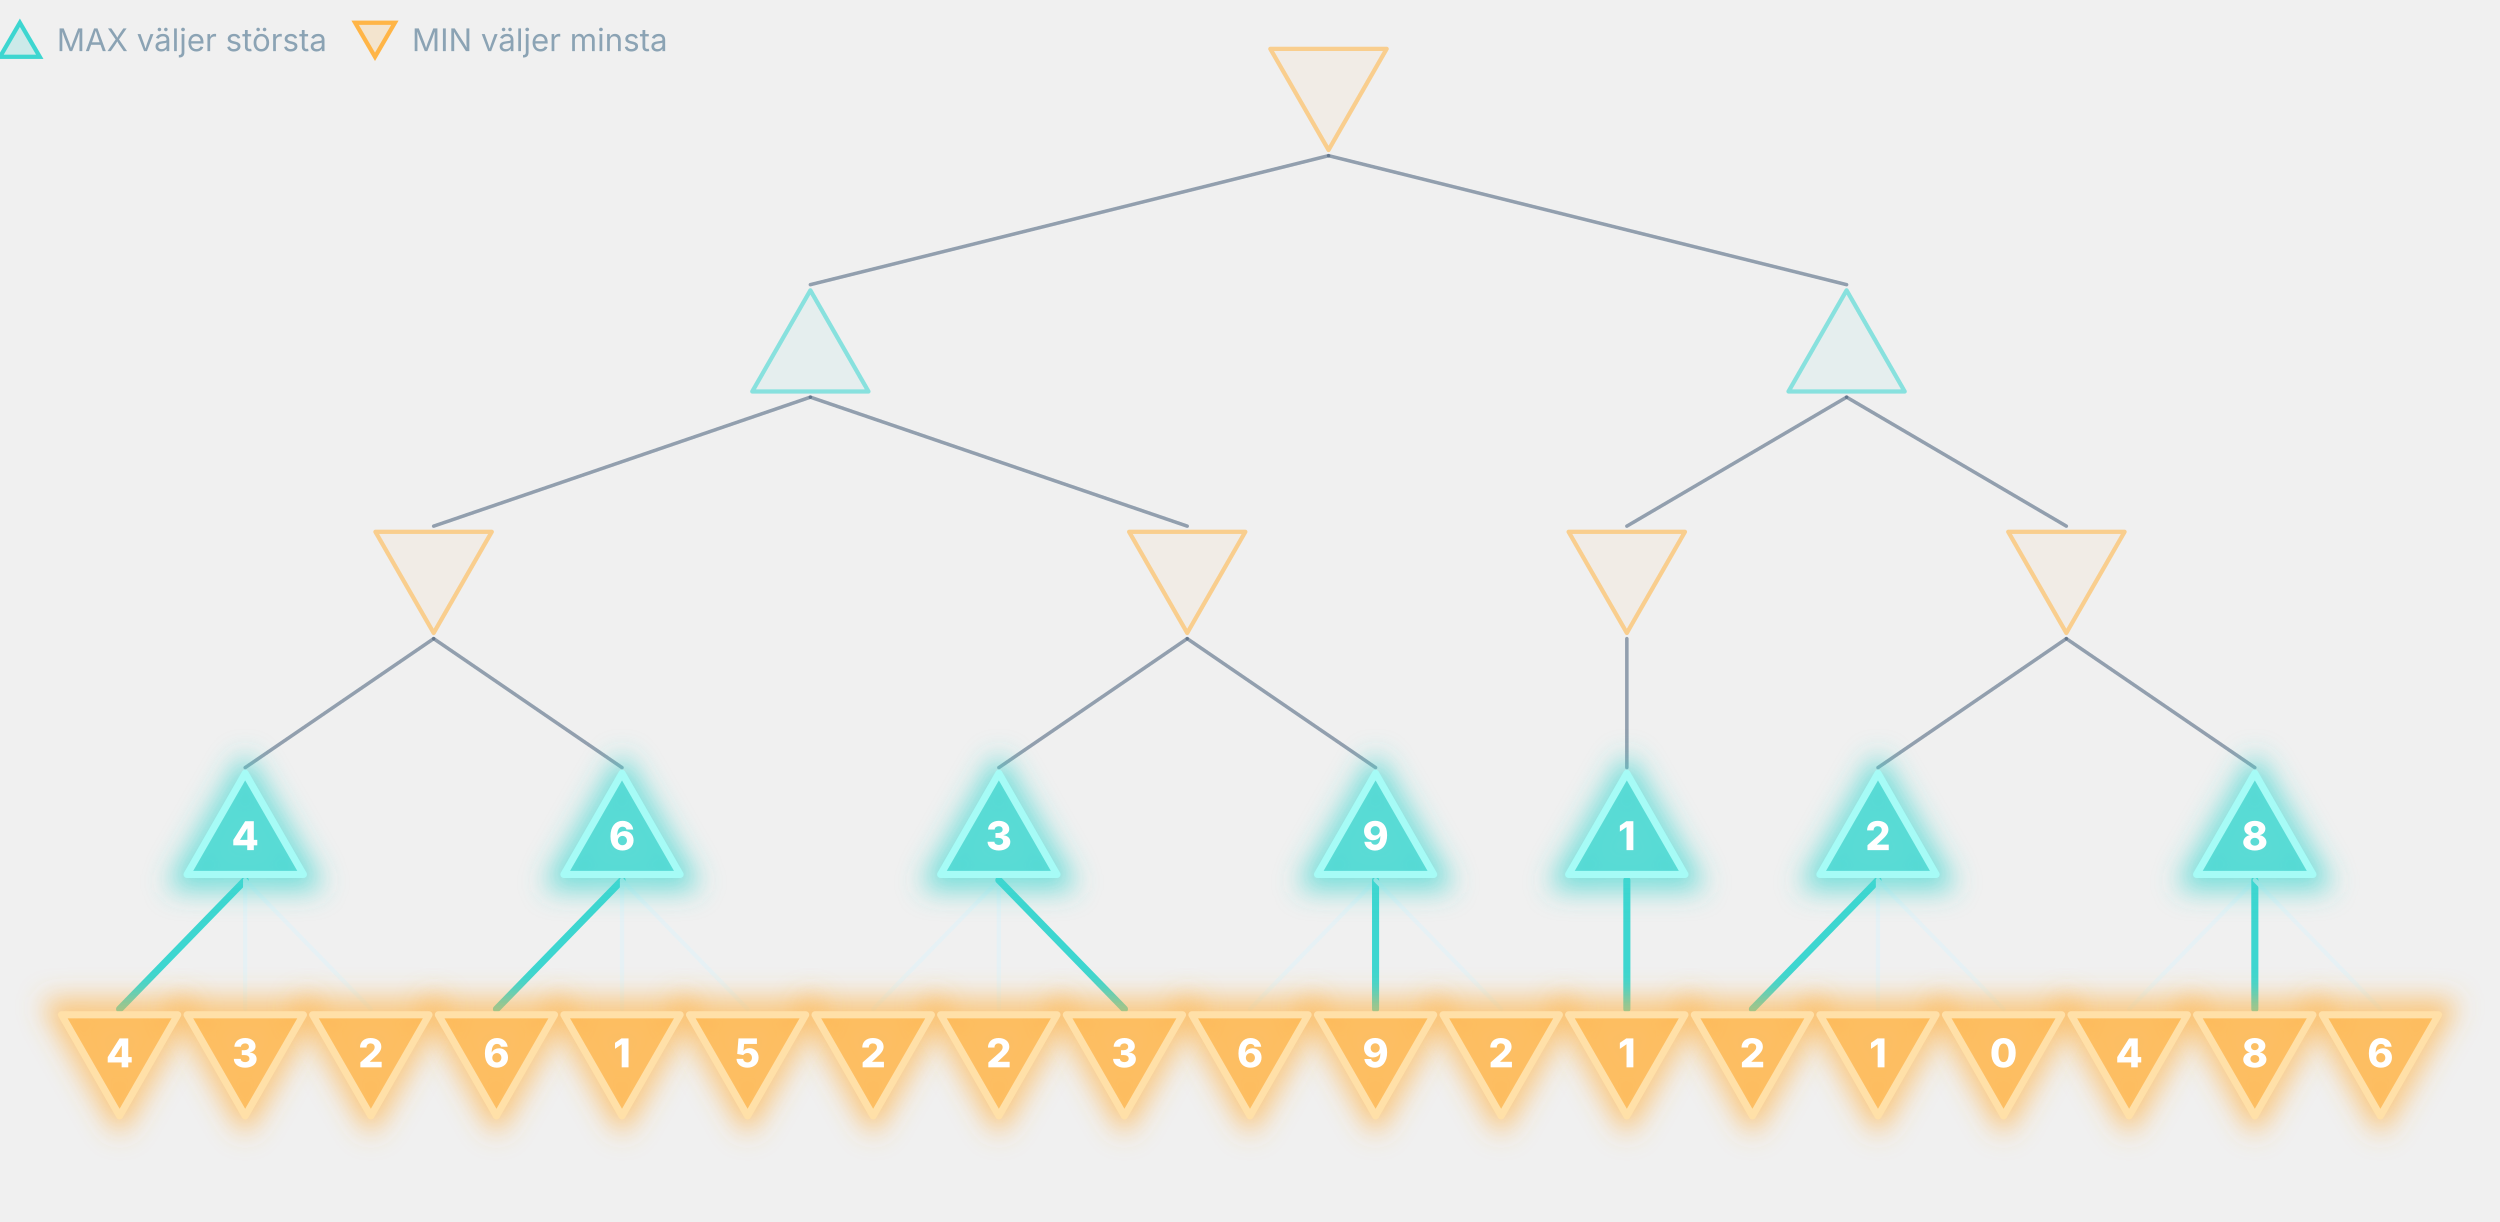
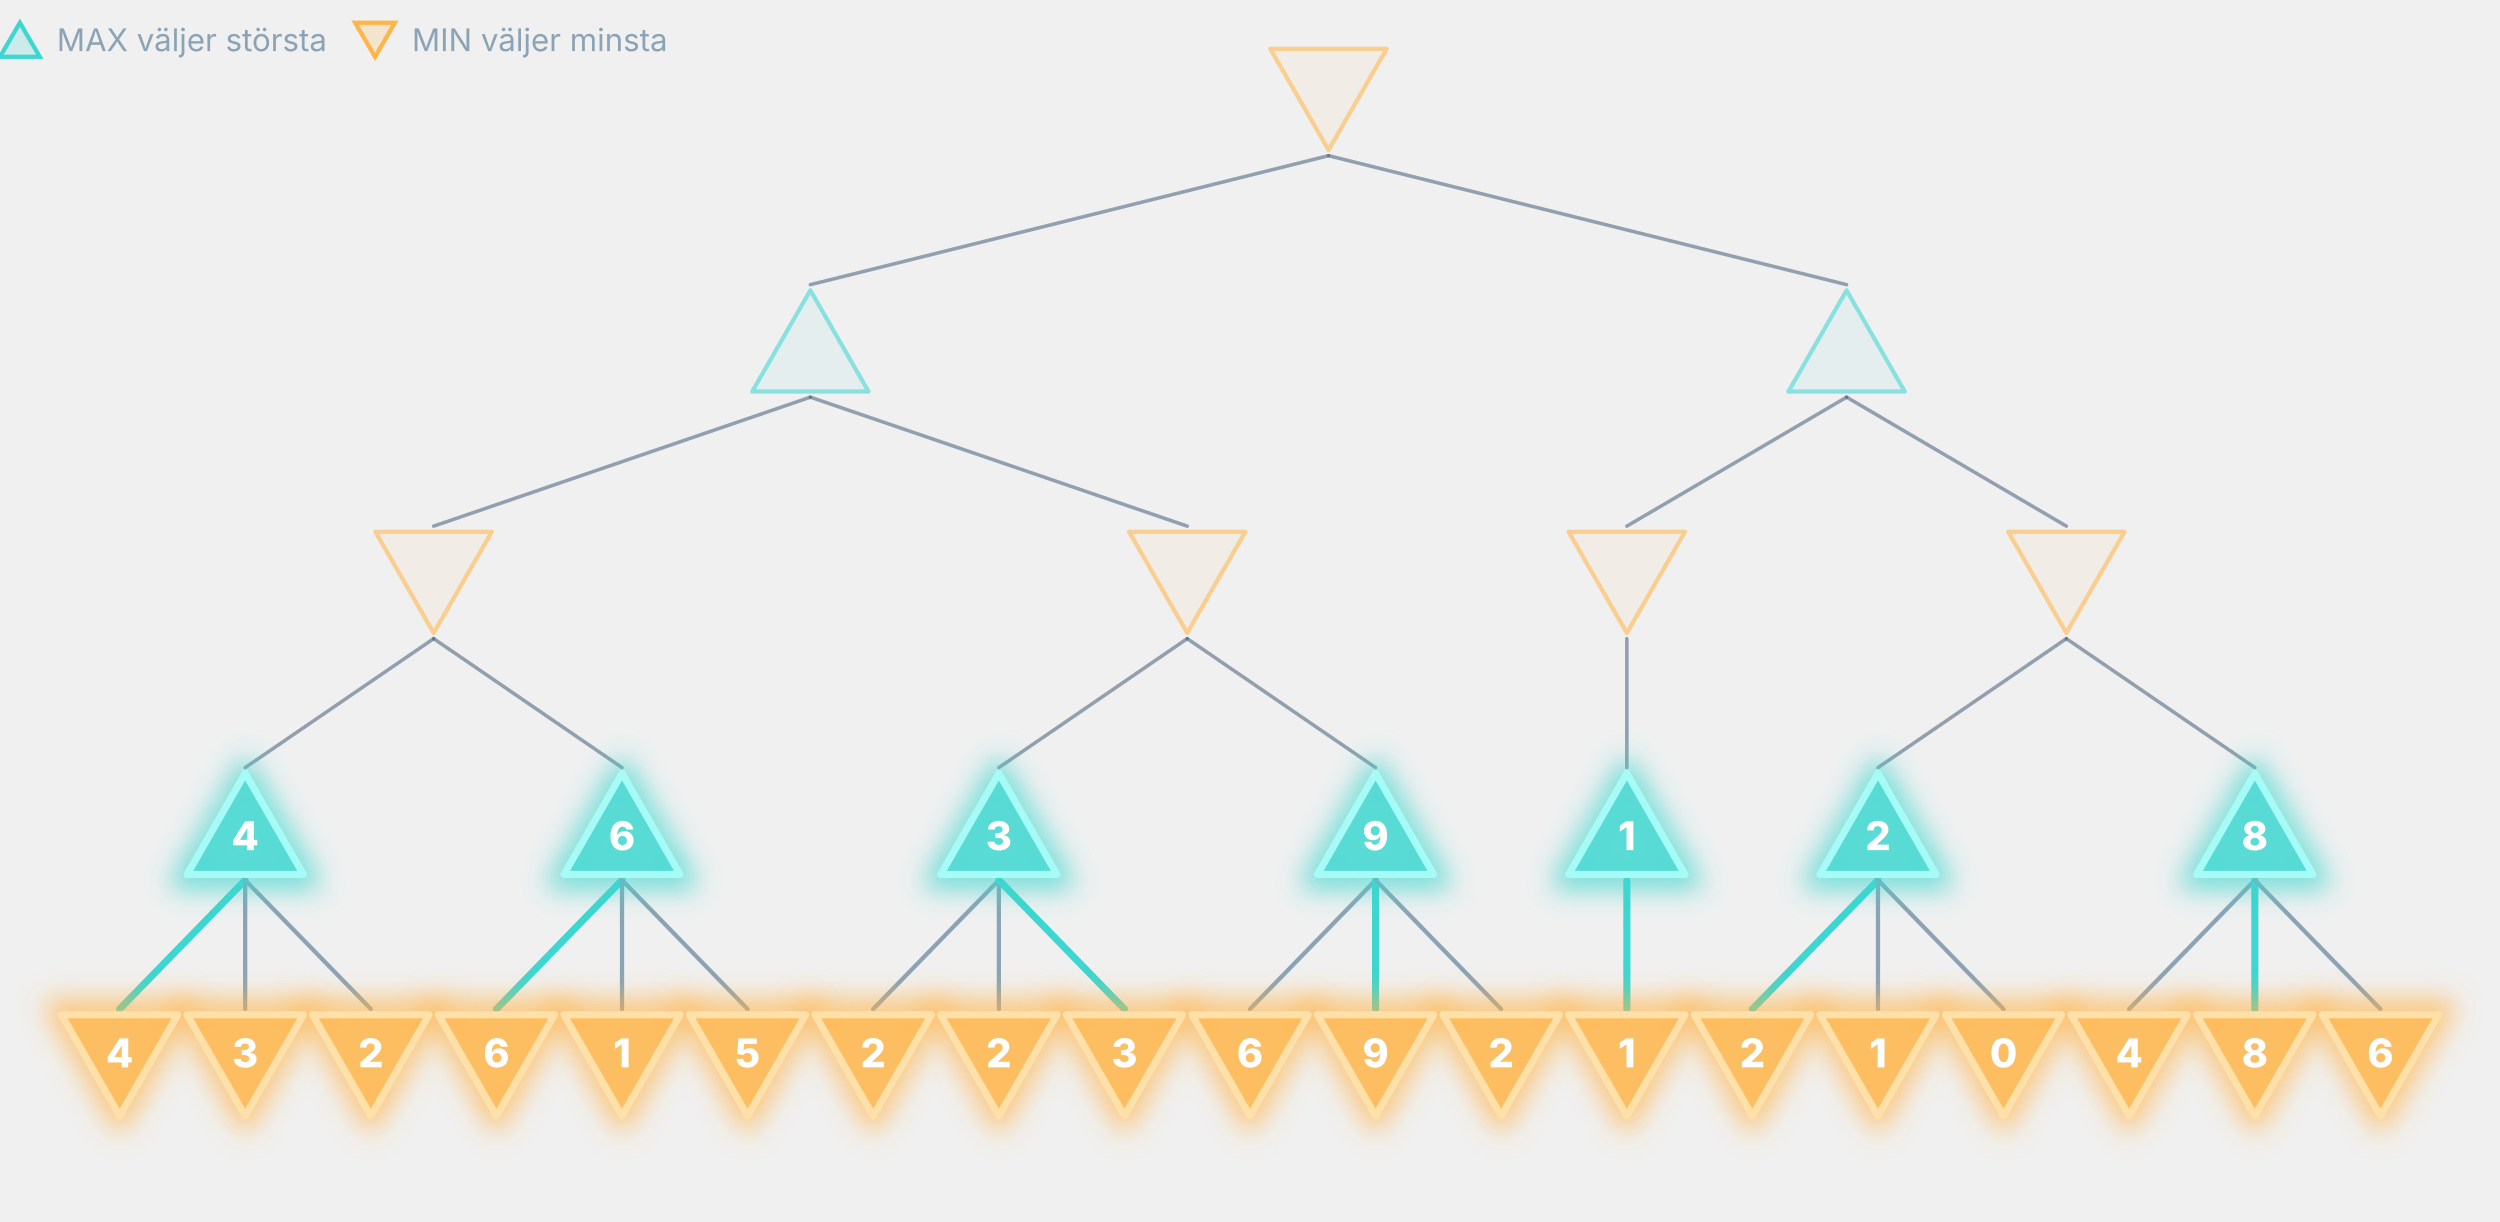
<svg xmlns="http://www.w3.org/2000/svg" viewBox="0 0 1760 860" width="1760" height="860" role="img">
  <defs>
    <filter id="glow" x="-40%" y="-40%" width="180%" height="180%">
      <feGaussianBlur stdDeviation="9" />
    </filter>
    <filter id="soft" x="-20%" y="-20%" width="140%" height="140%">
      <feGaussianBlur stdDeviation="4" />
    </filter>
  </defs>
  <g transform="translate(0,30)">
    <polygon points="14,-14 28,10 0,10" fill="#3DD6D0" fill-opacity=".2" stroke="#3DD6D0" stroke-width="3" />
    <text x="40.0" y="6.0" font-family="'IBM Plex Sans','Segoe UI',Inter,Helvetica,Arial,sans-serif" font-size="22" font-weight="400" fill="#8BA3B4" text-anchor="start">MAX väljer största</text>
    <polygon points="250,-14 278,-14 264,10" fill="#FFB547" fill-opacity=".2" stroke="#FFB547" stroke-width="3" />
    <text x="290.0" y="6.0" font-family="'IBM Plex Sans','Segoe UI',Inter,Helvetica,Arial,sans-serif" font-size="22" font-weight="400" fill="#8BA3B4" text-anchor="start">MIN väljer minsta</text>
  </g>
  <path data-edge="r000:r0000" d="M172.6,619.6L84.2,710.4" stroke="#3DD6D0" stroke-width="5" stroke-linecap="round" fill="none" opacity="1" />
-   <path data-edge="r000:r0001" d="M172.6,619.6L172.6,710.4" stroke="#E6F1F5" stroke-width="3" stroke-linecap="round" fill="none" opacity="1" />
-   <path data-edge="r000:r0002" d="M172.6,619.6L261.1,710.4" stroke="#E6F1F5" stroke-width="3" stroke-linecap="round" fill="none" opacity="1" />
+   <path data-edge="r000:r0001" d="M172.6,619.6L172.6,710.4" stroke="#8BA3B4" stroke-width="3" stroke-linecap="round" fill="none" opacity="1" />
+   <path data-edge="r000:r0002" d="M172.6,619.6L261.1,710.4" stroke="#8BA3B4" stroke-width="3" stroke-linecap="round" fill="none" opacity="1" />
  <path data-edge="r00:r000" d="M305.3,449.6L172.6,540.4" stroke="#3B5572" stroke-width="2.5" stroke-linecap="round" fill="none" opacity="0.52" />
  <path data-edge="r001:r0010" d="M437.9,619.6L349.5,710.4" stroke="#3DD6D0" stroke-width="5" stroke-linecap="round" fill="none" opacity="1" />
-   <path data-edge="r001:r0011" d="M437.9,619.6L437.9,710.4" stroke="#E6F1F5" stroke-width="3" stroke-linecap="round" fill="none" opacity="1" />
-   <path data-edge="r001:r0012" d="M437.9,619.6L526.3,710.4" stroke="#E6F1F5" stroke-width="3" stroke-linecap="round" fill="none" opacity="1" />
+   <path data-edge="r001:r0011" d="M437.9,619.6L437.9,710.4" stroke="#8BA3B4" stroke-width="3" stroke-linecap="round" fill="none" opacity="1" />
+   <path data-edge="r001:r0012" d="M437.9,619.6L526.3,710.4" stroke="#8BA3B4" stroke-width="3" stroke-linecap="round" fill="none" opacity="1" />
  <path data-edge="r00:r001" d="M305.3,449.6L437.9,540.4" stroke="#3B5572" stroke-width="2.5" stroke-linecap="round" fill="none" opacity="0.52" />
  <path data-edge="r0:r00" d="M570.5,279.6L305.3,370.4" stroke="#3B5572" stroke-width="2.5" stroke-linecap="round" fill="none" opacity="0.52" />
-   <path data-edge="r010:r0100" d="M703.2,619.6L614.7,710.4" stroke="#E6F1F5" stroke-width="3" stroke-linecap="round" fill="none" opacity="1" />
-   <path data-edge="r010:r0101" d="M703.2,619.6L703.2,710.4" stroke="#E6F1F5" stroke-width="3" stroke-linecap="round" fill="none" opacity="1" />
+   <path data-edge="r010:r0100" d="M703.2,619.6L614.7,710.4" stroke="#8BA3B4" stroke-width="3" stroke-linecap="round" fill="none" opacity="1" />
+   <path data-edge="r010:r0101" d="M703.2,619.6L703.2,710.4" stroke="#8BA3B4" stroke-width="3" stroke-linecap="round" fill="none" opacity="1" />
  <path data-edge="r010:r0102" d="M703.2,619.6L791.6,710.4" stroke="#3DD6D0" stroke-width="5" stroke-linecap="round" fill="none" opacity="1" />
  <path data-edge="r01:r010" d="M835.8,449.6L703.2,540.4" stroke="#3B5572" stroke-width="2.5" stroke-linecap="round" fill="none" opacity="0.52" />
-   <path data-edge="r011:r0110" d="M968.4,619.6L880.0,710.4" stroke="#E6F1F5" stroke-width="3" stroke-linecap="round" fill="none" opacity="1" />
+   <path data-edge="r011:r0110" d="M968.4,619.6L880.0,710.4" stroke="#8BA3B4" stroke-width="3" stroke-linecap="round" fill="none" opacity="1" />
  <path data-edge="r011:r0111" d="M968.4,619.6L968.4,710.4" stroke="#3DD6D0" stroke-width="5" stroke-linecap="round" fill="none" opacity="1" />
-   <path data-edge="r011:r0112" d="M968.4,619.6L1056.8,710.4" stroke="#E6F1F5" stroke-width="3" stroke-linecap="round" fill="none" opacity="1" />
+   <path data-edge="r011:r0112" d="M968.4,619.6L1056.8,710.4" stroke="#8BA3B4" stroke-width="3" stroke-linecap="round" fill="none" opacity="1" />
  <path data-edge="r01:r011" d="M835.8,449.6L968.4,540.4" stroke="#3B5572" stroke-width="2.5" stroke-linecap="round" fill="none" opacity="0.52" />
  <path data-edge="r0:r01" d="M570.5,279.6L835.8,370.4" stroke="#3B5572" stroke-width="2.5" stroke-linecap="round" fill="none" opacity="0.52" />
  <path data-edge="r:r0" d="M935.3,109.6L570.5,200.4" stroke="#3B5572" stroke-width="2.5" stroke-linecap="round" fill="none" opacity="0.52" />
  <path data-edge="r100:r1000" d="M1145.3,619.6L1145.3,710.4" stroke="#3DD6D0" stroke-width="5" stroke-linecap="round" fill="none" opacity="1" />
  <path data-edge="r10:r100" d="M1145.3,449.6L1145.3,540.4" stroke="#3B5572" stroke-width="2.5" stroke-linecap="round" fill="none" opacity="0.52" />
  <path data-edge="r1:r10" d="M1300.0,279.6L1145.3,370.4" stroke="#3B5572" stroke-width="2.5" stroke-linecap="round" fill="none" opacity="0.52" />
  <path data-edge="r110:r1100" d="M1322.1,619.6L1233.7,710.4" stroke="#3DD6D0" stroke-width="5" stroke-linecap="round" fill="none" opacity="1" />
-   <path data-edge="r110:r1101" d="M1322.1,619.6L1322.1,710.4" stroke="#E6F1F5" stroke-width="3" stroke-linecap="round" fill="none" opacity="1" />
-   <path data-edge="r110:r1102" d="M1322.1,619.6L1410.5,710.4" stroke="#E6F1F5" stroke-width="3" stroke-linecap="round" fill="none" opacity="1" />
+   <path data-edge="r110:r1101" d="M1322.1,619.6L1322.1,710.4" stroke="#8BA3B4" stroke-width="3" stroke-linecap="round" fill="none" opacity="1" />
+   <path data-edge="r110:r1102" d="M1322.1,619.6L1410.5,710.4" stroke="#8BA3B4" stroke-width="3" stroke-linecap="round" fill="none" opacity="1" />
  <path data-edge="r11:r110" d="M1454.7,449.6L1322.1,540.4" stroke="#3B5572" stroke-width="2.5" stroke-linecap="round" fill="none" opacity="0.52" />
-   <path data-edge="r111:r1110" d="M1587.4,619.6L1498.9,710.4" stroke="#E6F1F5" stroke-width="3" stroke-linecap="round" fill="none" opacity="1" />
+   <path data-edge="r111:r1110" d="M1587.4,619.6L1498.9,710.4" stroke="#8BA3B4" stroke-width="3" stroke-linecap="round" fill="none" opacity="1" />
  <path data-edge="r111:r1111" d="M1587.4,619.6L1587.4,710.4" stroke="#3DD6D0" stroke-width="5" stroke-linecap="round" fill="none" opacity="1" />
-   <path data-edge="r111:r1112" d="M1587.4,619.6L1675.8,710.4" stroke="#E6F1F5" stroke-width="3" stroke-linecap="round" fill="none" opacity="1" />
+   <path data-edge="r111:r1112" d="M1587.4,619.6L1675.8,710.4" stroke="#8BA3B4" stroke-width="3" stroke-linecap="round" fill="none" opacity="1" />
  <path data-edge="r11:r111" d="M1454.7,449.6L1587.4,540.4" stroke="#3B5572" stroke-width="2.5" stroke-linecap="round" fill="none" opacity="0.52" />
  <path data-edge="r1:r11" d="M1300.0,279.6L1454.7,370.4" stroke="#3B5572" stroke-width="2.5" stroke-linecap="round" fill="none" opacity="0.52" />
  <path data-edge="r:r1" d="M935.3,109.6L1300.0,200.4" stroke="#3B5572" stroke-width="2.5" stroke-linecap="round" fill="none" opacity="0.52" />
+   <polygon data-focus-node="r1110" points="1451.5,708.7 1546.4,708.7 1498.9,791.3" fill="#FFB547" fill-opacity=".55" stroke="#FFB547" stroke-width="14" stroke-opacity=".5" stroke-linejoin="round" filter="url(#glow)" />
+   <polygon data-focus-node="r1111" points="1539.9,708.7 1634.8,708.7 1587.4,791.3" fill="#FFB547" fill-opacity=".55" stroke="#FFB547" stroke-width="14" stroke-opacity=".5" stroke-linejoin="round" filter="url(#glow)" />
+   <polygon data-focus-node="r1000" points="1097.8,708.7 1192.7,708.7 1145.3,791.3" fill="#FFB547" fill-opacity=".55" stroke="#FFB547" stroke-width="14" stroke-opacity=".5" stroke-linejoin="round" filter="url(#glow)" />
+   <polygon data-focus-node="r001" points="437.9,538.7 485.4,621.3 390.4,621.3" fill="#3DD6D0" fill-opacity=".55" stroke="#3DD6D0" stroke-width="14" stroke-opacity=".5" stroke-linejoin="round" filter="url(#glow)" />
+   <polygon data-focus-node="r0000" points="36.7,708.7 131.7,708.7 84.2,791.3" fill="#FFB547" fill-opacity=".55" stroke="#FFB547" stroke-width="14" stroke-opacity=".5" stroke-linejoin="round" filter="url(#glow)" />
+   <polygon data-focus-node="r0112" points="1009.4,708.7 1104.3,708.7 1056.8,791.3" fill="#FFB547" fill-opacity=".55" stroke="#FFB547" stroke-width="14" stroke-opacity=".5" stroke-linejoin="round" filter="url(#glow)" />
+   <polygon data-focus-node="r1112" points="1628.3,708.7 1723.3,708.7 1675.8,791.3" fill="#FFB547" fill-opacity=".55" stroke="#FFB547" stroke-width="14" stroke-opacity=".5" stroke-linejoin="round" filter="url(#glow)" />
+   <polygon data-focus-node="r1100" points="1186.2,708.7 1281.2,708.7 1233.7,791.3" fill="#FFB547" fill-opacity=".55" stroke="#FFB547" stroke-width="14" stroke-opacity=".5" stroke-linejoin="round" filter="url(#glow)" />
+   <polygon data-focus-node="r0010" points="302.0,708.7 396.9,708.7 349.5,791.3" fill="#FFB547" fill-opacity=".55" stroke="#FFB547" stroke-width="14" stroke-opacity=".5" stroke-linejoin="round" filter="url(#glow)" />
+   <polygon data-focus-node="r0001" points="125.2,708.7 220.1,708.7 172.6,791.3" fill="#FFB547" fill-opacity=".55" stroke="#FFB547" stroke-width="14" stroke-opacity=".5" stroke-linejoin="round" filter="url(#glow)" />
+   <polygon data-focus-node="r0110" points="832.5,708.7 927.5,708.7 880.0,791.3" fill="#FFB547" fill-opacity=".55" stroke="#FFB547" stroke-width="14" stroke-opacity=".5" stroke-linejoin="round" filter="url(#glow)" />
+   <polygon data-focus-node="r0002" points="213.6,708.7 308.5,708.7 261.1,791.3" fill="#FFB547" fill-opacity=".55" stroke="#FFB547" stroke-width="14" stroke-opacity=".5" stroke-linejoin="round" filter="url(#glow)" />
+   <polygon data-focus-node="r000" points="172.6,538.7 220.1,621.3 125.2,621.3" fill="#3DD6D0" fill-opacity=".55" stroke="#3DD6D0" stroke-width="14" stroke-opacity=".5" stroke-linejoin="round" filter="url(#glow)" />
+   <polygon data-focus-node="r0012" points="478.8,708.7 573.8,708.7 526.3,791.3" fill="#FFB547" fill-opacity=".55" stroke="#FFB547" stroke-width="14" stroke-opacity=".5" stroke-linejoin="round" filter="url(#glow)" />
+   <polygon data-focus-node="r110" points="1322.1,538.7 1369.6,621.3 1274.6,621.3" fill="#3DD6D0" fill-opacity=".55" stroke="#3DD6D0" stroke-width="14" stroke-opacity=".5" stroke-linejoin="round" filter="url(#glow)" />
+   <polygon data-focus-node="r0111" points="921.0,708.7 1015.9,708.7 968.4,791.3" fill="#FFB547" fill-opacity=".55" stroke="#FFB547" stroke-width="14" stroke-opacity=".5" stroke-linejoin="round" filter="url(#glow)" />
+   <polygon data-focus-node="r100" points="1145.3,538.7 1192.7,621.3 1097.8,621.3" fill="#3DD6D0" fill-opacity=".55" stroke="#3DD6D0" stroke-width="14" stroke-opacity=".5" stroke-linejoin="round" filter="url(#glow)" />
+   <polygon data-focus-node="r1101" points="1274.6,708.7 1369.6,708.7 1322.1,791.3" fill="#FFB547" fill-opacity=".55" stroke="#FFB547" stroke-width="14" stroke-opacity=".5" stroke-linejoin="round" filter="url(#glow)" />
+   <polygon data-focus-node="r010" points="703.2,538.7 750.6,621.3 655.7,621.3" fill="#3DD6D0" fill-opacity=".55" stroke="#3DD6D0" stroke-width="14" stroke-opacity=".5" stroke-linejoin="round" filter="url(#glow)" />
+   <polygon data-focus-node="r111" points="1587.4,538.7 1634.8,621.3 1539.9,621.3" fill="#3DD6D0" fill-opacity=".55" stroke="#3DD6D0" stroke-width="14" stroke-opacity=".5" stroke-linejoin="round" filter="url(#glow)" />
+   <polygon data-focus-node="r0100" points="567.3,708.7 662.2,708.7 614.7,791.3" fill="#FFB547" fill-opacity=".55" stroke="#FFB547" stroke-width="14" stroke-opacity=".5" stroke-linejoin="round" filter="url(#glow)" />
+   <polygon data-focus-node="r0101" points="655.7,708.7 750.6,708.7 703.2,791.3" fill="#FFB547" fill-opacity=".55" stroke="#FFB547" stroke-width="14" stroke-opacity=".5" stroke-linejoin="round" filter="url(#glow)" />
+   <polygon data-focus-node="r1102" points="1363.1,708.7 1458.0,708.7 1410.5,791.3" fill="#FFB547" fill-opacity=".55" stroke="#FFB547" stroke-width="14" stroke-opacity=".5" stroke-linejoin="round" filter="url(#glow)" />
+   <polygon data-focus-node="r0102" points="744.1,708.7 839.0,708.7 791.6,791.3" fill="#FFB547" fill-opacity=".55" stroke="#FFB547" stroke-width="14" stroke-opacity=".5" stroke-linejoin="round" filter="url(#glow)" />
  <polygon data-focus-node="r0011" points="390.4,708.7 485.4,708.7 437.9,791.3" fill="#FFB547" fill-opacity=".55" stroke="#FFB547" stroke-width="14" stroke-opacity=".5" stroke-linejoin="round" filter="url(#glow)" />
-   <polygon data-focus-node="r0010" points="302.0,708.7 396.9,708.7 349.5,791.3" fill="#FFB547" fill-opacity=".55" stroke="#FFB547" stroke-width="14" stroke-opacity=".5" stroke-linejoin="round" filter="url(#glow)" />
-   <polygon data-focus-node="r0100" points="567.3,708.7 662.2,708.7 614.7,791.3" fill="#FFB547" fill-opacity=".55" stroke="#FFB547" stroke-width="14" stroke-opacity=".5" stroke-linejoin="round" filter="url(#glow)" />
  <polygon data-focus-node="r011" points="968.4,538.7 1015.9,621.3 921.0,621.3" fill="#3DD6D0" fill-opacity=".55" stroke="#3DD6D0" stroke-width="14" stroke-opacity=".5" stroke-linejoin="round" filter="url(#glow)" />
-   <polygon data-focus-node="r1110" points="1451.5,708.7 1546.4,708.7 1498.9,791.3" fill="#FFB547" fill-opacity=".55" stroke="#FFB547" stroke-width="14" stroke-opacity=".5" stroke-linejoin="round" filter="url(#glow)" />
-   <polygon data-focus-node="r0000" points="36.7,708.7 131.7,708.7 84.2,791.3" fill="#FFB547" fill-opacity=".55" stroke="#FFB547" stroke-width="14" stroke-opacity=".5" stroke-linejoin="round" filter="url(#glow)" />
-   <polygon data-focus-node="r1102" points="1363.1,708.7 1458.0,708.7 1410.5,791.3" fill="#FFB547" fill-opacity=".55" stroke="#FFB547" stroke-width="14" stroke-opacity=".5" stroke-linejoin="round" filter="url(#glow)" />
-   <polygon data-focus-node="r1100" points="1186.2,708.7 1281.2,708.7 1233.7,791.3" fill="#FFB547" fill-opacity=".55" stroke="#FFB547" stroke-width="14" stroke-opacity=".5" stroke-linejoin="round" filter="url(#glow)" />
-   <polygon data-focus-node="r010" points="703.2,538.7 750.6,621.3 655.7,621.3" fill="#3DD6D0" fill-opacity=".55" stroke="#3DD6D0" stroke-width="14" stroke-opacity=".5" stroke-linejoin="round" filter="url(#glow)" />
-   <polygon data-focus-node="r0110" points="832.5,708.7 927.5,708.7 880.0,791.3" fill="#FFB547" fill-opacity=".55" stroke="#FFB547" stroke-width="14" stroke-opacity=".5" stroke-linejoin="round" filter="url(#glow)" />
-   <polygon data-focus-node="r0101" points="655.7,708.7 750.6,708.7 703.2,791.3" fill="#FFB547" fill-opacity=".55" stroke="#FFB547" stroke-width="14" stroke-opacity=".5" stroke-linejoin="round" filter="url(#glow)" />
-   <polygon data-focus-node="r110" points="1322.1,538.7 1369.6,621.3 1274.6,621.3" fill="#3DD6D0" fill-opacity=".55" stroke="#3DD6D0" stroke-width="14" stroke-opacity=".5" stroke-linejoin="round" filter="url(#glow)" />
-   <polygon data-focus-node="r0001" points="125.2,708.7 220.1,708.7 172.6,791.3" fill="#FFB547" fill-opacity=".55" stroke="#FFB547" stroke-width="14" stroke-opacity=".5" stroke-linejoin="round" filter="url(#glow)" />
-   <polygon data-focus-node="r100" points="1145.3,538.7 1192.7,621.3 1097.8,621.3" fill="#3DD6D0" fill-opacity=".55" stroke="#3DD6D0" stroke-width="14" stroke-opacity=".5" stroke-linejoin="round" filter="url(#glow)" />
-   <polygon data-focus-node="r1112" points="1628.3,708.7 1723.3,708.7 1675.8,791.3" fill="#FFB547" fill-opacity=".55" stroke="#FFB547" stroke-width="14" stroke-opacity=".5" stroke-linejoin="round" filter="url(#glow)" />
-   <polygon data-focus-node="r0111" points="921.0,708.7 1015.9,708.7 968.4,791.3" fill="#FFB547" fill-opacity=".55" stroke="#FFB547" stroke-width="14" stroke-opacity=".5" stroke-linejoin="round" filter="url(#glow)" />
-   <polygon data-focus-node="r0002" points="213.6,708.7 308.5,708.7 261.1,791.3" fill="#FFB547" fill-opacity=".55" stroke="#FFB547" stroke-width="14" stroke-opacity=".5" stroke-linejoin="round" filter="url(#glow)" />
-   <polygon data-focus-node="r1000" points="1097.8,708.7 1192.7,708.7 1145.3,791.3" fill="#FFB547" fill-opacity=".55" stroke="#FFB547" stroke-width="14" stroke-opacity=".5" stroke-linejoin="round" filter="url(#glow)" />
-   <polygon data-focus-node="r000" points="172.6,538.7 220.1,621.3 125.2,621.3" fill="#3DD6D0" fill-opacity=".55" stroke="#3DD6D0" stroke-width="14" stroke-opacity=".5" stroke-linejoin="round" filter="url(#glow)" />
-   <polygon data-focus-node="r0112" points="1009.4,708.7 1104.3,708.7 1056.8,791.3" fill="#FFB547" fill-opacity=".55" stroke="#FFB547" stroke-width="14" stroke-opacity=".5" stroke-linejoin="round" filter="url(#glow)" />
-   <polygon data-focus-node="r1111" points="1539.9,708.7 1634.8,708.7 1587.4,791.3" fill="#FFB547" fill-opacity=".55" stroke="#FFB547" stroke-width="14" stroke-opacity=".5" stroke-linejoin="round" filter="url(#glow)" />
-   <polygon data-focus-node="r111" points="1587.4,538.7 1634.8,621.3 1539.9,621.3" fill="#3DD6D0" fill-opacity=".55" stroke="#3DD6D0" stroke-width="14" stroke-opacity=".5" stroke-linejoin="round" filter="url(#glow)" />
-   <polygon data-focus-node="r1101" points="1274.6,708.7 1369.6,708.7 1322.1,791.3" fill="#FFB547" fill-opacity=".55" stroke="#FFB547" stroke-width="14" stroke-opacity=".5" stroke-linejoin="round" filter="url(#glow)" />
-   <polygon data-focus-node="r0012" points="478.8,708.7 573.8,708.7 526.3,791.3" fill="#FFB547" fill-opacity=".55" stroke="#FFB547" stroke-width="14" stroke-opacity=".5" stroke-linejoin="round" filter="url(#glow)" />
-   <polygon data-focus-node="r001" points="437.9,538.7 485.4,621.3 390.4,621.3" fill="#3DD6D0" fill-opacity=".55" stroke="#3DD6D0" stroke-width="14" stroke-opacity=".5" stroke-linejoin="round" filter="url(#glow)" />
-   <polygon data-focus-node="r0102" points="744.1,708.7 839.0,708.7 791.6,791.3" fill="#FFB547" fill-opacity=".55" stroke="#FFB547" stroke-width="14" stroke-opacity=".5" stroke-linejoin="round" filter="url(#glow)" />
  <g data-node="r0000" opacity="1">
    <polygon points="43.3,714.4 125.1,714.4 84.2,785.6" fill="#FFB547" fill-opacity=".62" stroke="#FFE0A8" stroke-width="5" stroke-linejoin="round" />
    <text x="84.2" y="751.4" font-family="'IBM Plex Sans','Segoe UI',Inter,Helvetica,Arial,sans-serif" font-size="27.984" font-weight="800" fill="#FFFFFF" text-anchor="middle">4</text>
  </g>
  <g data-node="r0001" opacity="1">
    <polygon points="131.7,714.4 213.6,714.4 172.6,785.6" fill="#FFB547" fill-opacity=".62" stroke="#FFE0A8" stroke-width="5" stroke-linejoin="round" />
    <text x="172.6" y="751.4" font-family="'IBM Plex Sans','Segoe UI',Inter,Helvetica,Arial,sans-serif" font-size="27.984" font-weight="800" fill="#FFFFFF" text-anchor="middle">3</text>
  </g>
  <g data-node="r0002" opacity="1">
    <polygon points="220.1,714.4 302.0,714.4 261.1,785.6" fill="#FFB547" fill-opacity=".62" stroke="#FFE0A8" stroke-width="5" stroke-linejoin="round" />
    <text x="261.1" y="751.4" font-family="'IBM Plex Sans','Segoe UI',Inter,Helvetica,Arial,sans-serif" font-size="27.984" font-weight="800" fill="#FFFFFF" text-anchor="middle">2</text>
  </g>
  <g data-node="r000" opacity="1">
    <polygon points="172.6,544.4 213.6,615.6 131.7,615.6" fill="#3DD6D0" fill-opacity=".62" stroke="#A6FBF6" stroke-width="5" stroke-linejoin="round" />
    <text x="172.6" y="598.5" font-family="'IBM Plex Sans','Segoe UI',Inter,Helvetica,Arial,sans-serif" font-size="27.984" font-weight="800" fill="#FFFFFF" text-anchor="middle">4</text>
  </g>
  <g data-node="r0010" opacity="1">
    <polygon points="308.6,714.4 390.4,714.4 349.5,785.6" fill="#FFB547" fill-opacity=".62" stroke="#FFE0A8" stroke-width="5" stroke-linejoin="round" />
    <text x="349.5" y="751.4" font-family="'IBM Plex Sans','Segoe UI',Inter,Helvetica,Arial,sans-serif" font-size="27.984" font-weight="800" fill="#FFFFFF" text-anchor="middle">6</text>
  </g>
  <g data-node="r0011" opacity="1">
    <polygon points="397.0,714.4 478.8,714.4 437.9,785.6" fill="#FFB547" fill-opacity=".62" stroke="#FFE0A8" stroke-width="5" stroke-linejoin="round" />
    <text x="437.9" y="751.4" font-family="'IBM Plex Sans','Segoe UI',Inter,Helvetica,Arial,sans-serif" font-size="27.984" font-weight="800" fill="#FFFFFF" text-anchor="middle">1</text>
  </g>
  <g data-node="r0012" opacity="1">
    <polygon points="485.4,714.4 567.2,714.4 526.3,785.6" fill="#FFB547" fill-opacity=".62" stroke="#FFE0A8" stroke-width="5" stroke-linejoin="round" />
    <text x="526.3" y="751.4" font-family="'IBM Plex Sans','Segoe UI',Inter,Helvetica,Arial,sans-serif" font-size="27.984" font-weight="800" fill="#FFFFFF" text-anchor="middle">5</text>
  </g>
  <g data-node="r001" opacity="1">
    <polygon points="437.9,544.4 478.8,615.6 397.0,615.6" fill="#3DD6D0" fill-opacity=".62" stroke="#A6FBF6" stroke-width="5" stroke-linejoin="round" />
    <text x="437.9" y="598.5" font-family="'IBM Plex Sans','Segoe UI',Inter,Helvetica,Arial,sans-serif" font-size="27.984" font-weight="800" fill="#FFFFFF" text-anchor="middle">6</text>
  </g>
  <g data-node="r00" opacity="0.58">
    <polygon points="264.3,374.4 346.2,374.4 305.3,445.6" fill="#FFB547" fill-opacity="0.1" stroke="#FFB547" stroke-width="3" stroke-linejoin="round" />
  </g>
  <g data-node="r0100" opacity="1">
    <polygon points="573.8,714.4 655.7,714.4 614.7,785.6" fill="#FFB547" fill-opacity=".62" stroke="#FFE0A8" stroke-width="5" stroke-linejoin="round" />
    <text x="614.7" y="751.4" font-family="'IBM Plex Sans','Segoe UI',Inter,Helvetica,Arial,sans-serif" font-size="27.984" font-weight="800" fill="#FFFFFF" text-anchor="middle">2</text>
  </g>
  <g data-node="r0101" opacity="1">
    <polygon points="662.2,714.4 744.1,714.4 703.2,785.6" fill="#FFB547" fill-opacity=".62" stroke="#FFE0A8" stroke-width="5" stroke-linejoin="round" />
    <text x="703.2" y="751.4" font-family="'IBM Plex Sans','Segoe UI',Inter,Helvetica,Arial,sans-serif" font-size="27.984" font-weight="800" fill="#FFFFFF" text-anchor="middle">2</text>
  </g>
  <g data-node="r0102" opacity="1">
    <polygon points="750.7,714.4 832.5,714.4 791.6,785.6" fill="#FFB547" fill-opacity=".62" stroke="#FFE0A8" stroke-width="5" stroke-linejoin="round" />
    <text x="791.6" y="751.4" font-family="'IBM Plex Sans','Segoe UI',Inter,Helvetica,Arial,sans-serif" font-size="27.984" font-weight="800" fill="#FFFFFF" text-anchor="middle">3</text>
  </g>
  <g data-node="r010" opacity="1">
    <polygon points="703.2,544.4 744.1,615.6 662.2,615.6" fill="#3DD6D0" fill-opacity=".62" stroke="#A6FBF6" stroke-width="5" stroke-linejoin="round" />
    <text x="703.2" y="598.5" font-family="'IBM Plex Sans','Segoe UI',Inter,Helvetica,Arial,sans-serif" font-size="27.984" font-weight="800" fill="#FFFFFF" text-anchor="middle">3</text>
  </g>
  <g data-node="r0110" opacity="1">
    <polygon points="839.1,714.4 920.9,714.4 880.0,785.6" fill="#FFB547" fill-opacity=".62" stroke="#FFE0A8" stroke-width="5" stroke-linejoin="round" />
    <text x="880.0" y="751.4" font-family="'IBM Plex Sans','Segoe UI',Inter,Helvetica,Arial,sans-serif" font-size="27.984" font-weight="800" fill="#FFFFFF" text-anchor="middle">6</text>
  </g>
  <g data-node="r0111" opacity="1">
    <polygon points="927.5,714.4 1009.3,714.4 968.4,785.6" fill="#FFB547" fill-opacity=".62" stroke="#FFE0A8" stroke-width="5" stroke-linejoin="round" />
    <text x="968.4" y="751.4" font-family="'IBM Plex Sans','Segoe UI',Inter,Helvetica,Arial,sans-serif" font-size="27.984" font-weight="800" fill="#FFFFFF" text-anchor="middle">9</text>
  </g>
  <g data-node="r0112" opacity="1">
    <polygon points="1015.9,714.4 1097.8,714.4 1056.8,785.6" fill="#FFB547" fill-opacity=".62" stroke="#FFE0A8" stroke-width="5" stroke-linejoin="round" />
    <text x="1056.8" y="751.4" font-family="'IBM Plex Sans','Segoe UI',Inter,Helvetica,Arial,sans-serif" font-size="27.984" font-weight="800" fill="#FFFFFF" text-anchor="middle">2</text>
  </g>
  <g data-node="r011" opacity="1">
    <polygon points="968.4,544.4 1009.3,615.6 927.5,615.6" fill="#3DD6D0" fill-opacity=".62" stroke="#A6FBF6" stroke-width="5" stroke-linejoin="round" />
    <text x="968.4" y="598.5" font-family="'IBM Plex Sans','Segoe UI',Inter,Helvetica,Arial,sans-serif" font-size="27.984" font-weight="800" fill="#FFFFFF" text-anchor="middle">9</text>
  </g>
  <g data-node="r01" opacity="0.58">
    <polygon points="794.9,374.4 876.7,374.4 835.8,445.6" fill="#FFB547" fill-opacity="0.1" stroke="#FFB547" stroke-width="3" stroke-linejoin="round" />
  </g>
  <g data-node="r0" opacity="0.58">
    <polygon points="570.5,204.4 611.4,275.6 529.6,275.6" fill="#3DD6D0" fill-opacity="0.1" stroke="#3DD6D0" stroke-width="3" stroke-linejoin="round" />
  </g>
  <g data-node="r1000" opacity="1">
    <polygon points="1104.3,714.4 1186.2,714.4 1145.3,785.6" fill="#FFB547" fill-opacity=".62" stroke="#FFE0A8" stroke-width="5" stroke-linejoin="round" />
    <text x="1145.3" y="751.4" font-family="'IBM Plex Sans','Segoe UI',Inter,Helvetica,Arial,sans-serif" font-size="27.984" font-weight="800" fill="#FFFFFF" text-anchor="middle">1</text>
  </g>
  <g data-node="r100" opacity="1">
    <polygon points="1145.3,544.4 1186.2,615.6 1104.3,615.6" fill="#3DD6D0" fill-opacity=".62" stroke="#A6FBF6" stroke-width="5" stroke-linejoin="round" />
    <text x="1145.3" y="598.5" font-family="'IBM Plex Sans','Segoe UI',Inter,Helvetica,Arial,sans-serif" font-size="27.984" font-weight="800" fill="#FFFFFF" text-anchor="middle">1</text>
  </g>
  <g data-node="r10" opacity="0.58">
    <polygon points="1104.3,374.4 1186.2,374.4 1145.3,445.6" fill="#FFB547" fill-opacity="0.1" stroke="#FFB547" stroke-width="3" stroke-linejoin="round" />
  </g>
  <g data-node="r1100" opacity="1">
    <polygon points="1192.8,714.4 1274.6,714.4 1233.7,785.6" fill="#FFB547" fill-opacity=".62" stroke="#FFE0A8" stroke-width="5" stroke-linejoin="round" />
    <text x="1233.7" y="751.4" font-family="'IBM Plex Sans','Segoe UI',Inter,Helvetica,Arial,sans-serif" font-size="27.984" font-weight="800" fill="#FFFFFF" text-anchor="middle">2</text>
  </g>
  <g data-node="r1101" opacity="1">
    <polygon points="1281.2,714.4 1363.0,714.4 1322.1,785.6" fill="#FFB547" fill-opacity=".62" stroke="#FFE0A8" stroke-width="5" stroke-linejoin="round" />
    <text x="1322.1" y="751.4" font-family="'IBM Plex Sans','Segoe UI',Inter,Helvetica,Arial,sans-serif" font-size="27.984" font-weight="800" fill="#FFFFFF" text-anchor="middle">1</text>
  </g>
  <g data-node="r1102" opacity="1">
    <polygon points="1369.6,714.4 1451.4,714.4 1410.5,785.6" fill="#FFB547" fill-opacity=".62" stroke="#FFE0A8" stroke-width="5" stroke-linejoin="round" />
    <text x="1410.5" y="751.4" font-family="'IBM Plex Sans','Segoe UI',Inter,Helvetica,Arial,sans-serif" font-size="27.984" font-weight="800" fill="#FFFFFF" text-anchor="middle">0</text>
  </g>
  <g data-node="r110" opacity="1">
    <polygon points="1322.1,544.4 1363.0,615.6 1281.2,615.6" fill="#3DD6D0" fill-opacity=".62" stroke="#A6FBF6" stroke-width="5" stroke-linejoin="round" />
    <text x="1322.1" y="598.5" font-family="'IBM Plex Sans','Segoe UI',Inter,Helvetica,Arial,sans-serif" font-size="27.984" font-weight="800" fill="#FFFFFF" text-anchor="middle">2</text>
  </g>
  <g data-node="r1110" opacity="1">
    <polygon points="1458.0,714.4 1539.9,714.4 1498.9,785.6" fill="#FFB547" fill-opacity=".62" stroke="#FFE0A8" stroke-width="5" stroke-linejoin="round" />
    <text x="1498.9" y="751.4" font-family="'IBM Plex Sans','Segoe UI',Inter,Helvetica,Arial,sans-serif" font-size="27.984" font-weight="800" fill="#FFFFFF" text-anchor="middle">4</text>
  </g>
  <g data-node="r1111" opacity="1">
    <polygon points="1546.4,714.4 1628.3,714.4 1587.4,785.6" fill="#FFB547" fill-opacity=".62" stroke="#FFE0A8" stroke-width="5" stroke-linejoin="round" />
    <text x="1587.4" y="751.4" font-family="'IBM Plex Sans','Segoe UI',Inter,Helvetica,Arial,sans-serif" font-size="27.984" font-weight="800" fill="#FFFFFF" text-anchor="middle">8</text>
  </g>
  <g data-node="r1112" opacity="1">
    <polygon points="1634.9,714.4 1716.7,714.4 1675.8,785.6" fill="#FFB547" fill-opacity=".62" stroke="#FFE0A8" stroke-width="5" stroke-linejoin="round" />
    <text x="1675.8" y="751.4" font-family="'IBM Plex Sans','Segoe UI',Inter,Helvetica,Arial,sans-serif" font-size="27.984" font-weight="800" fill="#FFFFFF" text-anchor="middle">6</text>
  </g>
  <g data-node="r111" opacity="1">
    <polygon points="1587.4,544.4 1628.3,615.6 1546.4,615.6" fill="#3DD6D0" fill-opacity=".62" stroke="#A6FBF6" stroke-width="5" stroke-linejoin="round" />
    <text x="1587.4" y="598.5" font-family="'IBM Plex Sans','Segoe UI',Inter,Helvetica,Arial,sans-serif" font-size="27.984" font-weight="800" fill="#FFFFFF" text-anchor="middle">8</text>
  </g>
  <g data-node="r11" opacity="0.58">
    <polygon points="1413.8,374.4 1495.7,374.4 1454.7,445.6" fill="#FFB547" fill-opacity="0.1" stroke="#FFB547" stroke-width="3" stroke-linejoin="round" />
  </g>
  <g data-node="r1" opacity="0.58">
    <polygon points="1300.0,204.4 1340.9,275.6 1259.1,275.6" fill="#3DD6D0" fill-opacity="0.1" stroke="#3DD6D0" stroke-width="3" stroke-linejoin="round" />
  </g>
  <g data-node="r" opacity="0.58">
    <polygon points="894.3,34.4 976.2,34.4 935.3,105.6" fill="#FFB547" fill-opacity="0.1" stroke="#FFB547" stroke-width="3" stroke-linejoin="round" />
  </g>
</svg>
